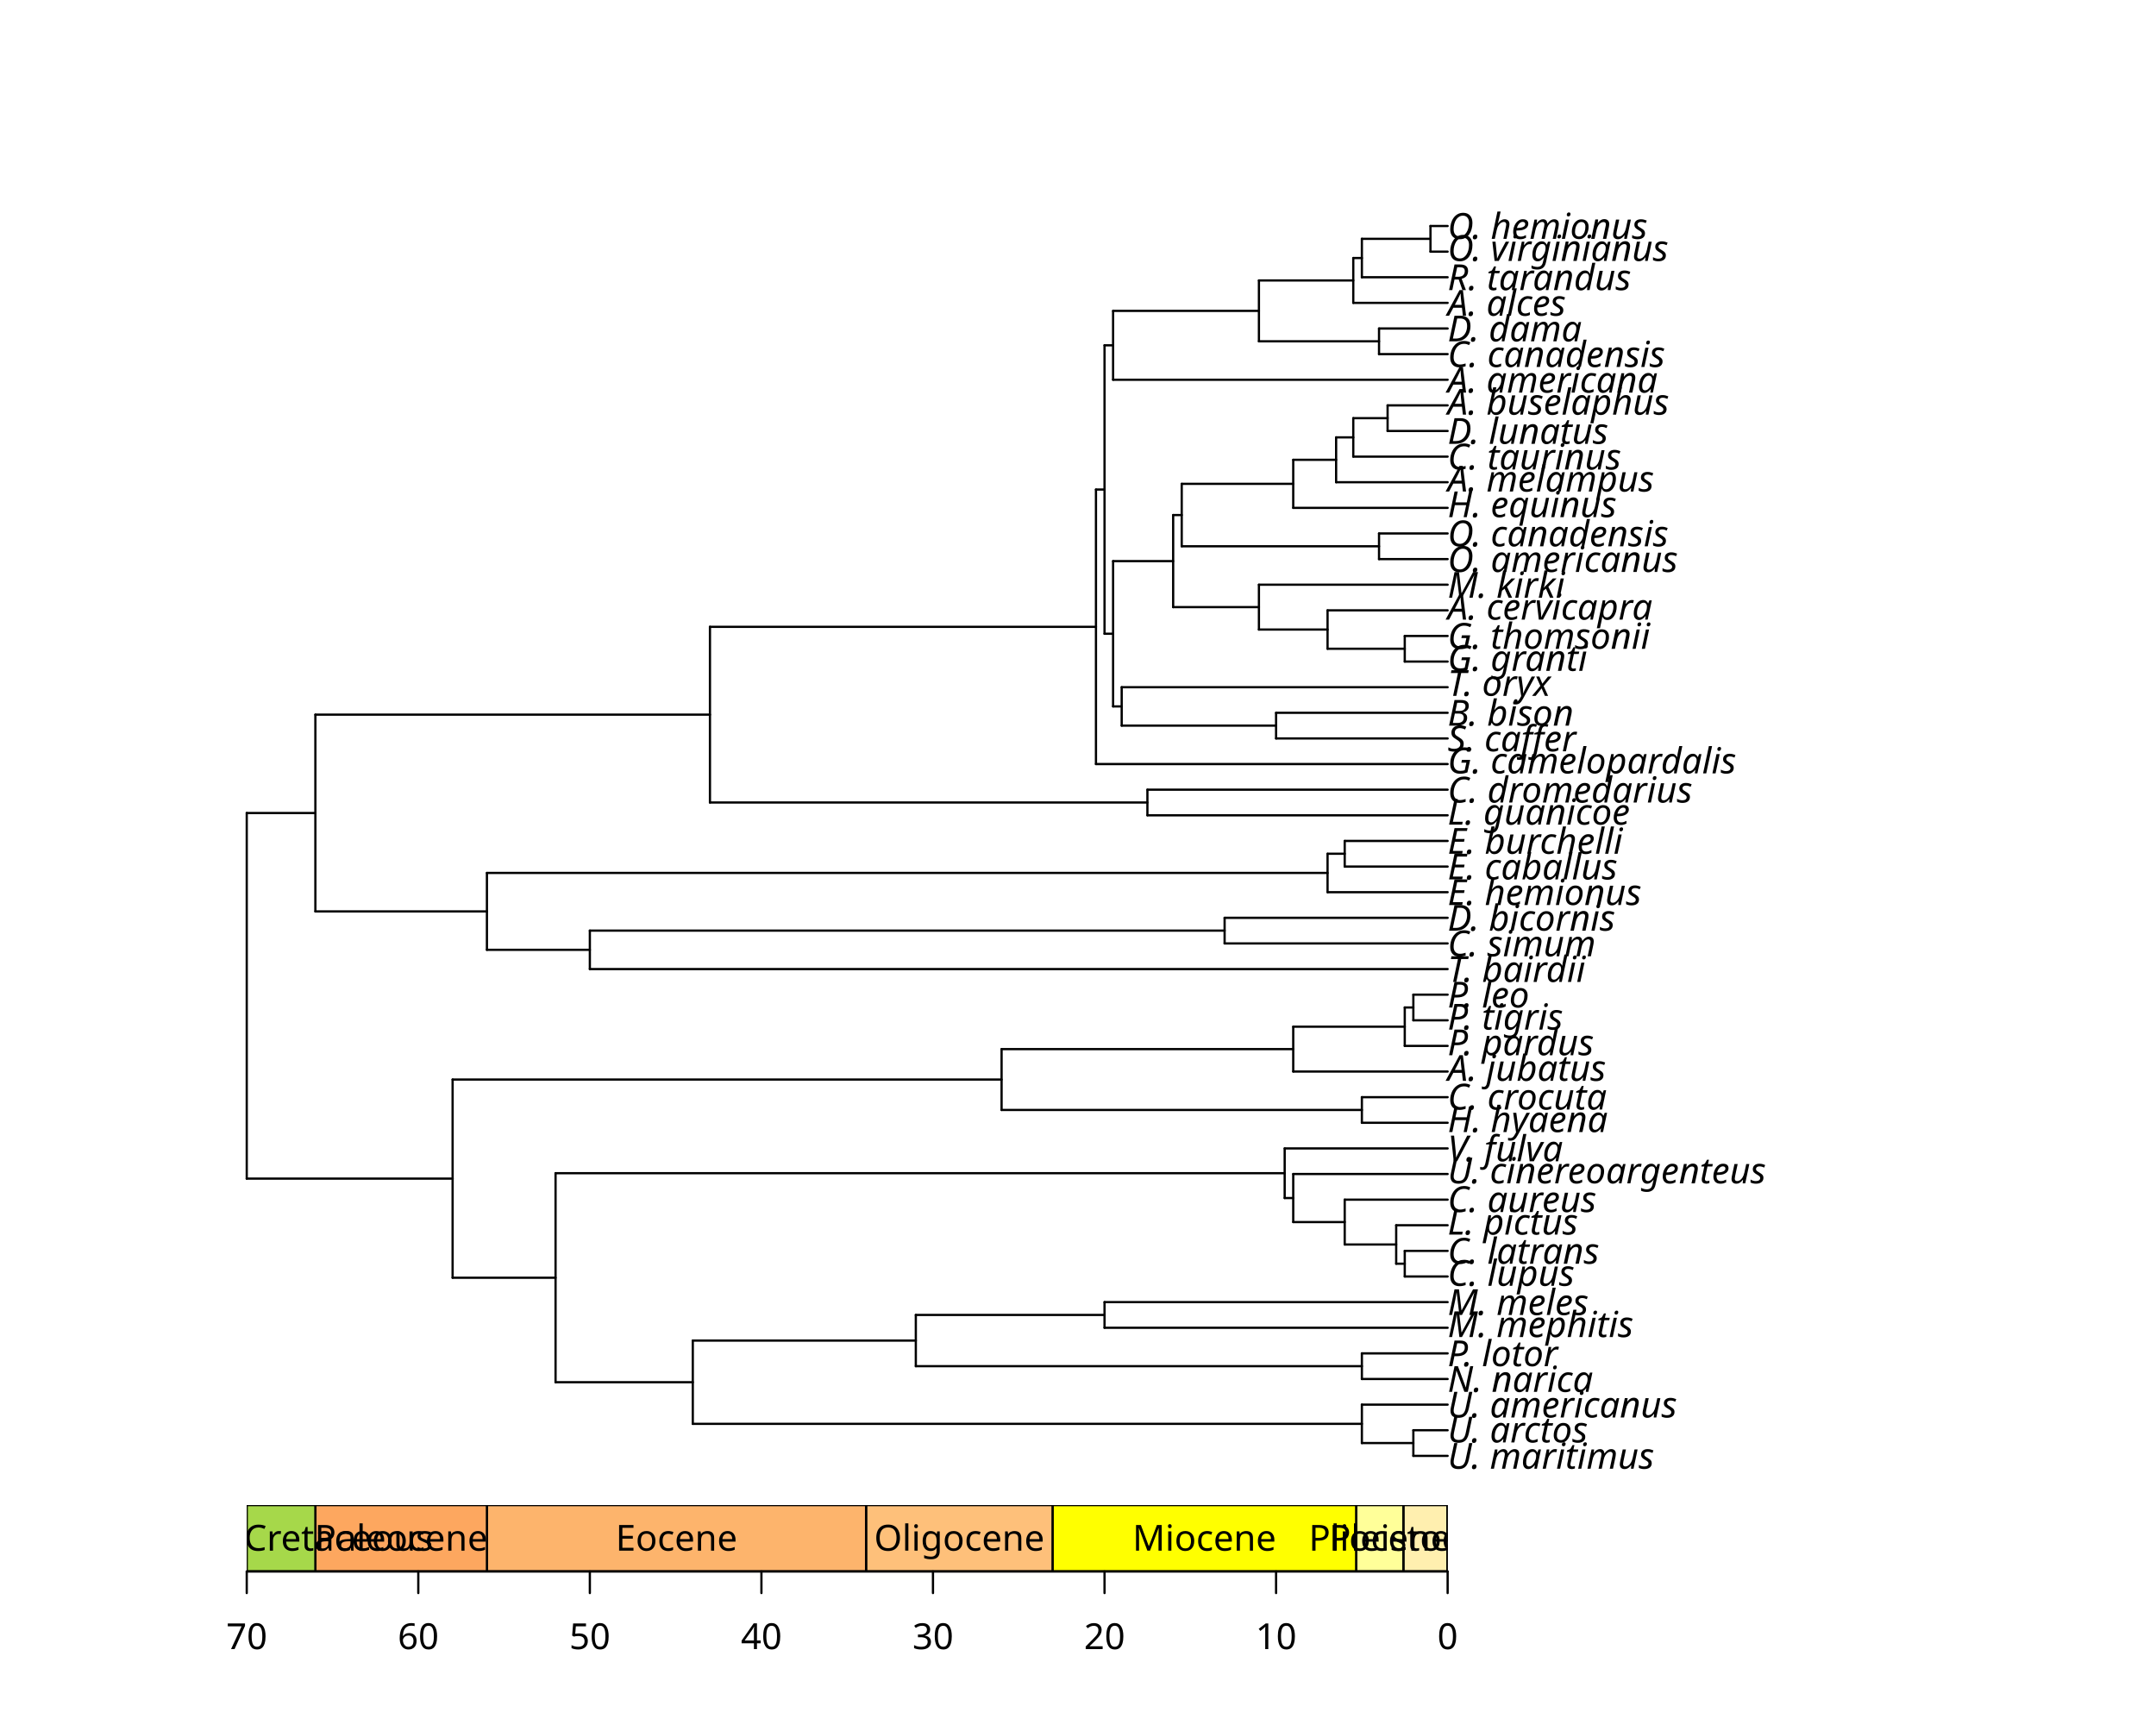
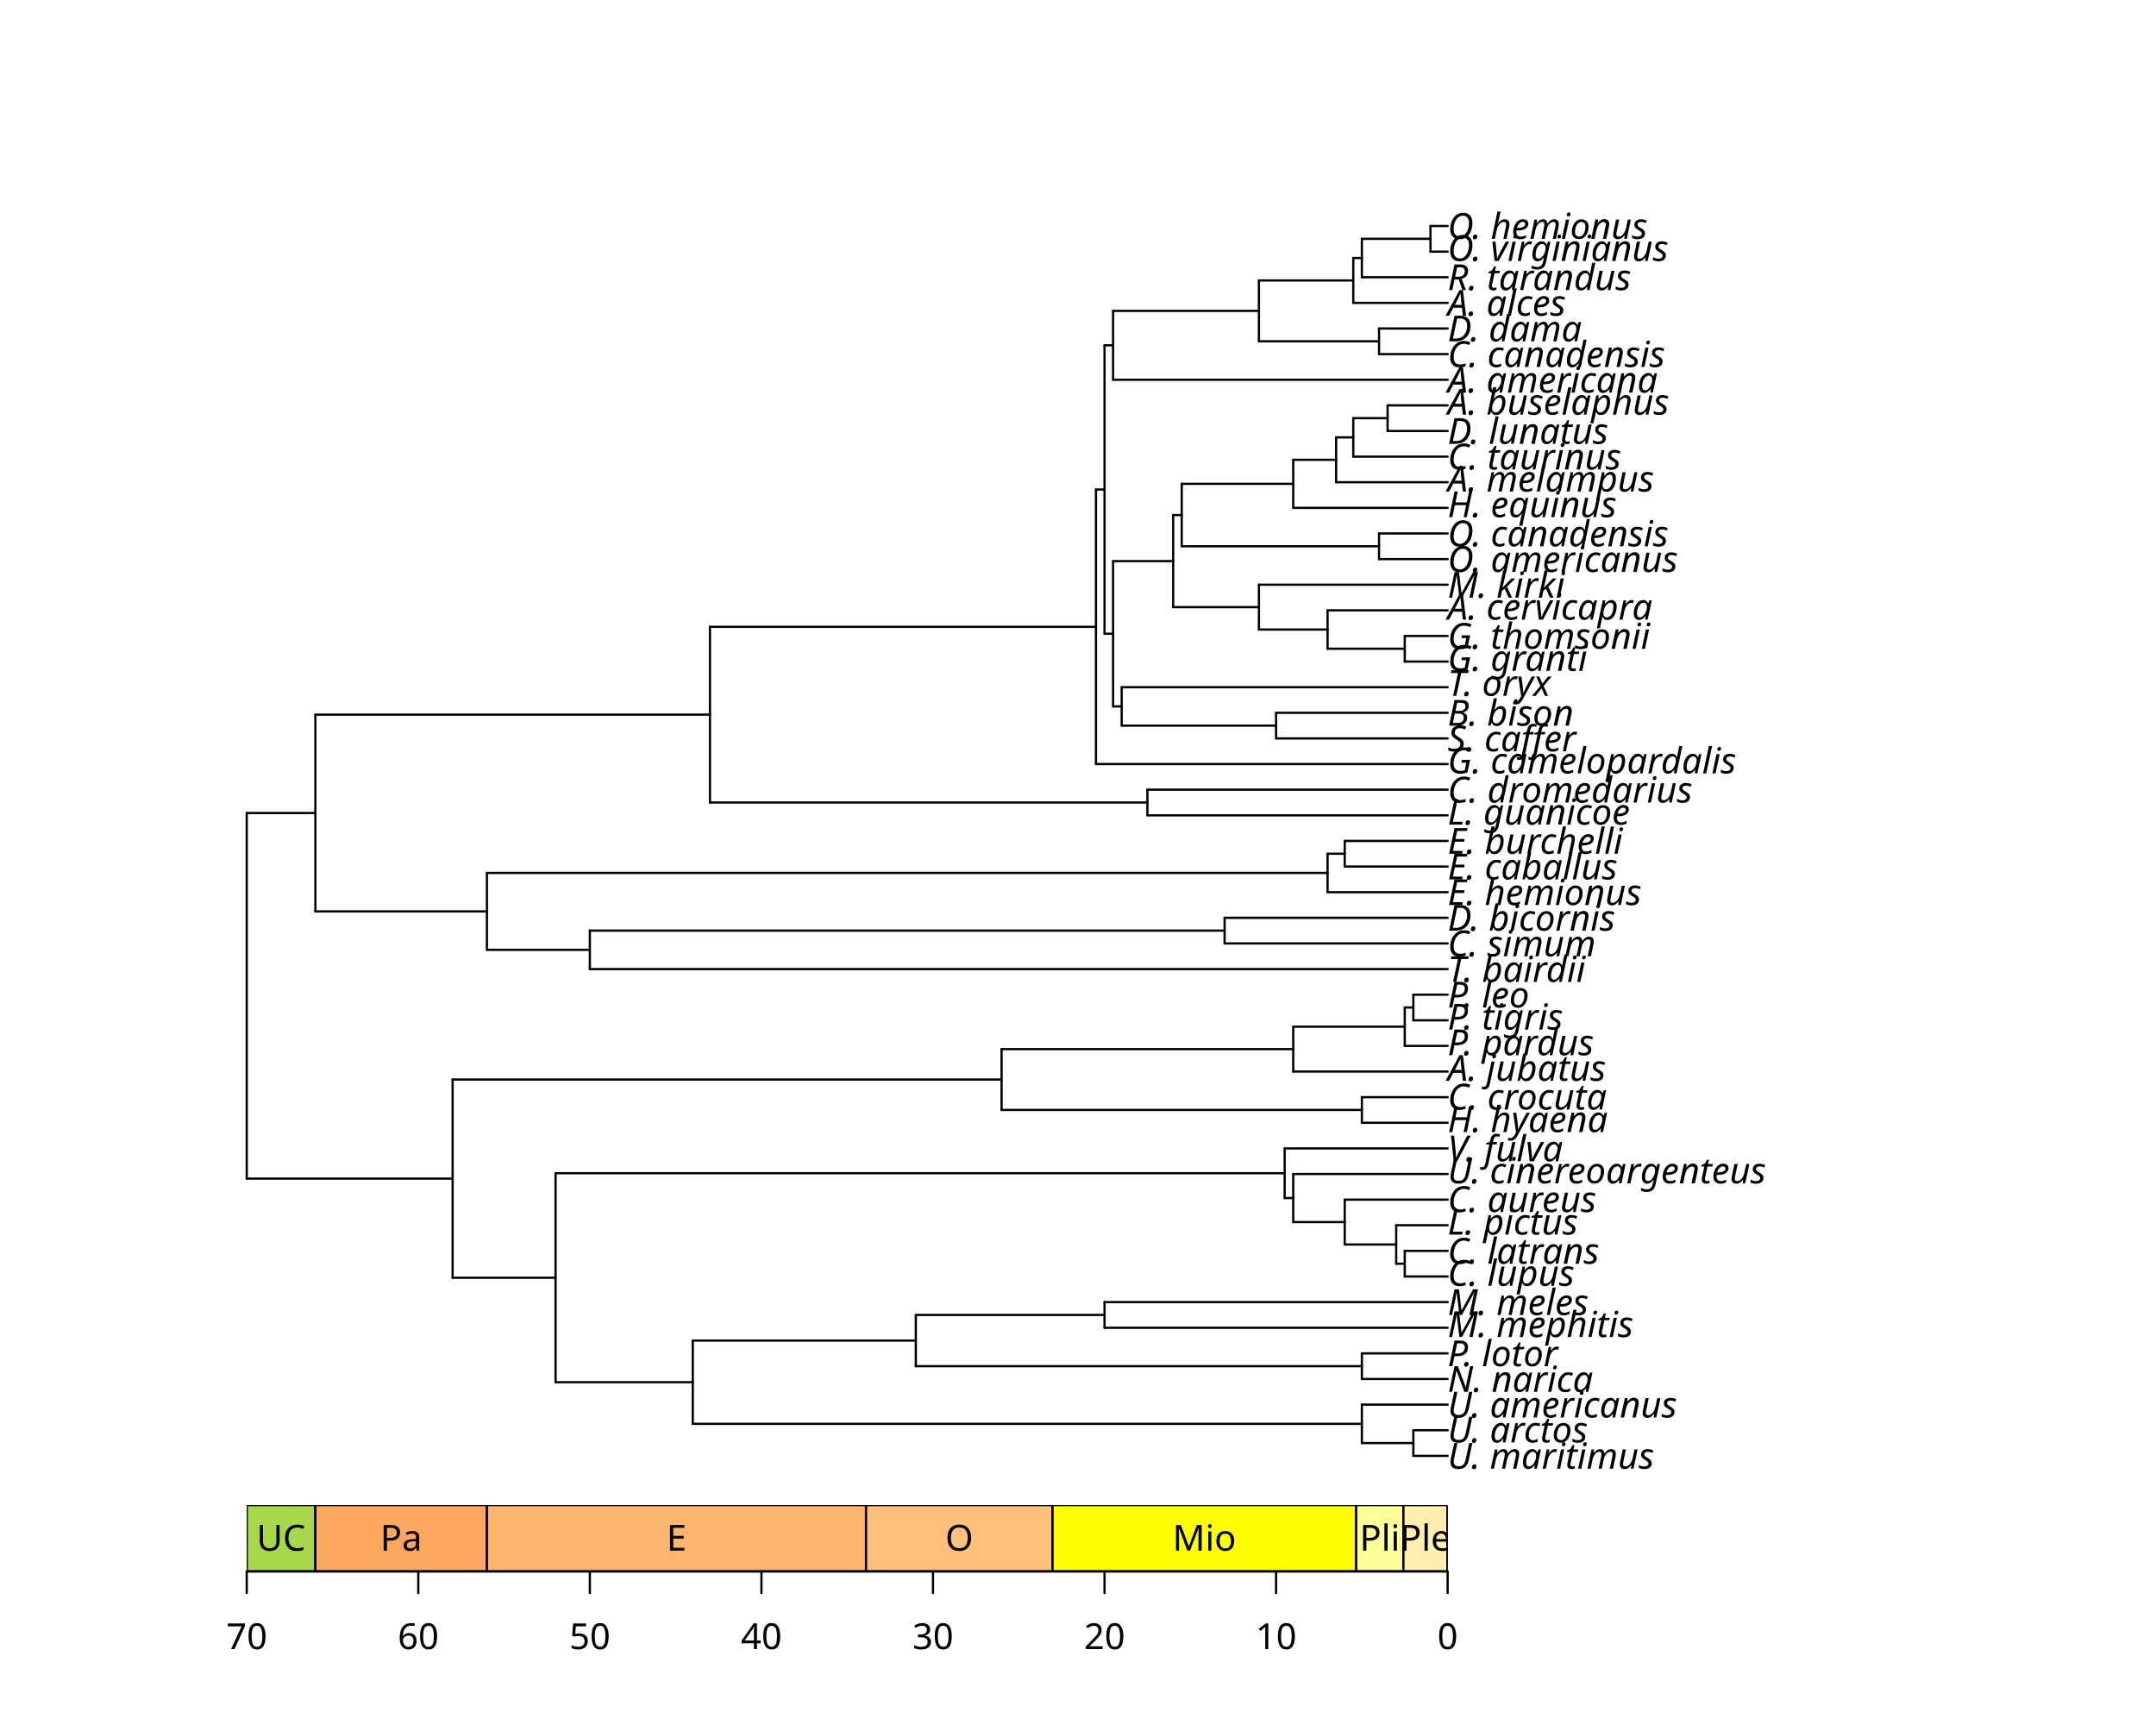
<svg xmlns="http://www.w3.org/2000/svg" class="svglite" data-engine-version="2.0" width="720.00pt" height="576.00pt" viewBox="0 0 720.00 576.00">
  <defs>
    <style type="text/css">
    .svglite line, .svglite polyline, .svglite polygon, .svglite path, .svglite rect, .svglite circle {
      fill: none;
      stroke: #000000;
      stroke-linecap: round;
      stroke-linejoin: round;
      stroke-miterlimit: 10.00;
    }
  </style>
  </defs>
  <rect width="100%" height="100%" style="stroke: none; fill: #FFFFFF;" />
  <defs>
    <clipPath id="cpMC4wMHw3MjAuMDB8MC4wMHw1NzYuMDA=">
      <rect x="0.00" y="0.00" width="720.00" height="576.00" />
    </clipPath>
  </defs>
  <g clip-path="url(#cpMC4wMHw3MjAuMDB8MC4wMHw1NzYuMDA=)">
</g>
  <defs>
    <clipPath id="cpNTkuMDR8Njg5Ljc2fDU5LjA0fDUwMi41Ng==">
      <rect x="59.04" y="59.04" width="630.72" height="443.52" />
    </clipPath>
  </defs>
  <g clip-path="url(#cpNTkuMDR8Njg5Ljc2fDU5LjA0fDUwMi41Ng==)">
    <line x1="82.40" y1="393.56" x2="151.15" y2="393.56" style="stroke-width: 0.75;" />
    <line x1="151.15" y1="426.65" x2="185.53" y2="426.65" style="stroke-width: 0.75;" />
    <line x1="185.53" y1="461.54" x2="231.36" y2="461.54" style="stroke-width: 0.75;" />
    <line x1="231.36" y1="475.44" x2="454.80" y2="475.44" style="stroke-width: 0.75;" />
    <line x1="454.80" y1="481.86" x2="471.99" y2="481.86" style="stroke-width: 0.75;" />
    <line x1="471.99" y1="486.13" x2="483.44" y2="486.13" style="stroke-width: 0.75;" />
    <line x1="471.99" y1="477.58" x2="483.44" y2="477.58" style="stroke-width: 0.75;" />
    <line x1="454.80" y1="469.02" x2="483.44" y2="469.02" style="stroke-width: 0.75;" />
    <line x1="231.36" y1="447.63" x2="305.84" y2="447.63" style="stroke-width: 0.75;" />
    <line x1="305.84" y1="456.19" x2="454.80" y2="456.19" style="stroke-width: 0.75;" />
    <line x1="454.80" y1="460.47" x2="483.44" y2="460.47" style="stroke-width: 0.75;" />
    <line x1="454.80" y1="451.91" x2="483.44" y2="451.91" style="stroke-width: 0.75;" />
    <line x1="305.84" y1="439.08" x2="368.86" y2="439.08" style="stroke-width: 0.75;" />
    <line x1="368.86" y1="443.36" x2="483.44" y2="443.36" style="stroke-width: 0.75;" />
    <line x1="368.86" y1="434.80" x2="483.44" y2="434.80" style="stroke-width: 0.75;" />
    <line x1="185.53" y1="391.75" x2="429.02" y2="391.75" style="stroke-width: 0.75;" />
    <line x1="429.02" y1="400.04" x2="431.88" y2="400.04" style="stroke-width: 0.75;" />
    <line x1="431.88" y1="408.06" x2="449.07" y2="408.06" style="stroke-width: 0.75;" />
    <line x1="449.07" y1="415.55" x2="466.26" y2="415.55" style="stroke-width: 0.75;" />
    <line x1="466.26" y1="421.97" x2="469.12" y2="421.97" style="stroke-width: 0.75;" />
    <line x1="469.12" y1="426.24" x2="483.44" y2="426.24" style="stroke-width: 0.75;" />
    <line x1="469.12" y1="417.69" x2="483.44" y2="417.69" style="stroke-width: 0.75;" />
    <line x1="466.26" y1="409.13" x2="483.44" y2="409.13" style="stroke-width: 0.75;" />
    <line x1="449.07" y1="400.58" x2="483.44" y2="400.58" style="stroke-width: 0.75;" />
    <line x1="431.88" y1="392.02" x2="483.44" y2="392.02" style="stroke-width: 0.75;" />
    <line x1="429.02" y1="383.47" x2="483.44" y2="383.47" style="stroke-width: 0.75;" />
    <line x1="151.15" y1="360.47" x2="334.48" y2="360.47" style="stroke-width: 0.75;" />
    <line x1="334.48" y1="370.63" x2="454.80" y2="370.63" style="stroke-width: 0.75;" />
    <line x1="454.80" y1="374.91" x2="483.44" y2="374.91" style="stroke-width: 0.75;" />
    <line x1="454.80" y1="366.36" x2="483.44" y2="366.36" style="stroke-width: 0.75;" />
    <line x1="334.48" y1="350.31" x2="431.88" y2="350.31" style="stroke-width: 0.75;" />
    <line x1="431.88" y1="357.80" x2="483.44" y2="357.80" style="stroke-width: 0.75;" />
    <line x1="431.88" y1="342.83" x2="469.12" y2="342.83" style="stroke-width: 0.75;" />
    <line x1="469.12" y1="349.24" x2="483.44" y2="349.24" style="stroke-width: 0.75;" />
    <line x1="469.12" y1="336.41" x2="471.99" y2="336.41" style="stroke-width: 0.75;" />
    <line x1="471.99" y1="340.69" x2="483.44" y2="340.69" style="stroke-width: 0.75;" />
    <line x1="471.99" y1="332.13" x2="483.44" y2="332.13" style="stroke-width: 0.75;" />
    <line x1="82.40" y1="271.48" x2="105.32" y2="271.48" style="stroke-width: 0.75;" />
    <line x1="105.32" y1="304.33" x2="162.61" y2="304.33" style="stroke-width: 0.75;" />
    <line x1="162.61" y1="317.16" x2="196.98" y2="317.16" style="stroke-width: 0.75;" />
    <line x1="196.98" y1="323.58" x2="483.44" y2="323.58" style="stroke-width: 0.75;" />
    <line x1="196.98" y1="310.74" x2="408.96" y2="310.74" style="stroke-width: 0.75;" />
    <line x1="408.96" y1="315.02" x2="483.44" y2="315.02" style="stroke-width: 0.75;" />
    <line x1="408.96" y1="306.47" x2="483.44" y2="306.47" style="stroke-width: 0.75;" />
    <line x1="162.61" y1="291.49" x2="443.34" y2="291.49" style="stroke-width: 0.75;" />
    <line x1="443.34" y1="297.91" x2="483.44" y2="297.91" style="stroke-width: 0.75;" />
    <line x1="443.34" y1="285.08" x2="449.07" y2="285.08" style="stroke-width: 0.75;" />
    <line x1="449.07" y1="289.36" x2="483.44" y2="289.36" style="stroke-width: 0.75;" />
    <line x1="449.07" y1="280.80" x2="483.44" y2="280.80" style="stroke-width: 0.75;" />
    <line x1="105.32" y1="238.63" x2="237.09" y2="238.63" style="stroke-width: 0.75;" />
    <line x1="237.09" y1="267.97" x2="383.18" y2="267.97" style="stroke-width: 0.75;" />
    <line x1="383.18" y1="272.24" x2="483.44" y2="272.24" style="stroke-width: 0.75;" />
    <line x1="383.18" y1="263.69" x2="483.44" y2="263.69" style="stroke-width: 0.75;" />
    <line x1="237.09" y1="209.30" x2="366.00" y2="209.30" style="stroke-width: 0.75;" />
    <line x1="366.00" y1="255.13" x2="483.44" y2="255.13" style="stroke-width: 0.75;" />
    <line x1="366.00" y1="163.46" x2="368.86" y2="163.46" style="stroke-width: 0.75;" />
    <line x1="368.86" y1="211.62" x2="371.72" y2="211.62" style="stroke-width: 0.75;" />
    <line x1="371.72" y1="235.88" x2="374.59" y2="235.88" style="stroke-width: 0.75;" />
    <line x1="374.59" y1="242.30" x2="426.15" y2="242.30" style="stroke-width: 0.75;" />
    <line x1="426.15" y1="246.58" x2="483.44" y2="246.58" style="stroke-width: 0.75;" />
    <line x1="426.15" y1="238.02" x2="483.44" y2="238.02" style="stroke-width: 0.75;" />
    <line x1="374.59" y1="229.47" x2="483.44" y2="229.47" style="stroke-width: 0.75;" />
    <line x1="371.72" y1="187.36" x2="391.78" y2="187.36" style="stroke-width: 0.75;" />
    <line x1="391.78" y1="202.73" x2="420.42" y2="202.73" style="stroke-width: 0.75;" />
    <line x1="420.42" y1="210.22" x2="443.34" y2="210.22" style="stroke-width: 0.75;" />
    <line x1="443.34" y1="216.63" x2="469.12" y2="216.63" style="stroke-width: 0.75;" />
    <line x1="469.12" y1="220.91" x2="483.44" y2="220.91" style="stroke-width: 0.75;" />
    <line x1="469.12" y1="212.36" x2="483.44" y2="212.36" style="stroke-width: 0.75;" />
    <line x1="443.34" y1="203.80" x2="483.44" y2="203.80" style="stroke-width: 0.75;" />
    <line x1="420.42" y1="195.24" x2="483.44" y2="195.24" style="stroke-width: 0.75;" />
    <line x1="391.78" y1="171.98" x2="394.64" y2="171.98" style="stroke-width: 0.75;" />
    <line x1="394.64" y1="182.41" x2="460.53" y2="182.41" style="stroke-width: 0.75;" />
    <line x1="460.53" y1="186.69" x2="483.44" y2="186.69" style="stroke-width: 0.75;" />
    <line x1="460.53" y1="178.13" x2="483.44" y2="178.13" style="stroke-width: 0.75;" />
    <line x1="394.64" y1="161.56" x2="431.88" y2="161.56" style="stroke-width: 0.75;" />
    <line x1="431.88" y1="169.58" x2="483.44" y2="169.58" style="stroke-width: 0.75;" />
    <line x1="431.88" y1="153.54" x2="446.20" y2="153.54" style="stroke-width: 0.75;" />
    <line x1="446.20" y1="161.02" x2="483.44" y2="161.02" style="stroke-width: 0.75;" />
    <line x1="446.20" y1="146.05" x2="451.93" y2="146.05" style="stroke-width: 0.75;" />
    <line x1="451.93" y1="152.47" x2="483.44" y2="152.47" style="stroke-width: 0.75;" />
    <line x1="451.93" y1="139.63" x2="463.39" y2="139.63" style="stroke-width: 0.75;" />
    <line x1="463.39" y1="143.91" x2="483.44" y2="143.91" style="stroke-width: 0.75;" />
    <line x1="463.39" y1="135.36" x2="483.44" y2="135.36" style="stroke-width: 0.75;" />
    <line x1="368.86" y1="115.30" x2="371.72" y2="115.30" style="stroke-width: 0.75;" />
    <line x1="371.72" y1="126.80" x2="483.44" y2="126.80" style="stroke-width: 0.75;" />
    <line x1="371.72" y1="103.81" x2="420.42" y2="103.81" style="stroke-width: 0.75;" />
    <line x1="420.42" y1="113.97" x2="460.53" y2="113.97" style="stroke-width: 0.75;" />
    <line x1="460.53" y1="118.24" x2="483.44" y2="118.24" style="stroke-width: 0.75;" />
    <line x1="460.53" y1="109.69" x2="483.44" y2="109.69" style="stroke-width: 0.75;" />
    <line x1="420.42" y1="93.65" x2="451.93" y2="93.65" style="stroke-width: 0.75;" />
    <line x1="451.93" y1="101.13" x2="483.44" y2="101.13" style="stroke-width: 0.75;" />
    <line x1="451.93" y1="86.16" x2="454.80" y2="86.16" style="stroke-width: 0.75;" />
    <line x1="454.80" y1="92.58" x2="483.44" y2="92.58" style="stroke-width: 0.75;" />
    <line x1="454.80" y1="79.74" x2="477.71" y2="79.74" style="stroke-width: 0.75;" />
    <line x1="477.71" y1="84.02" x2="483.44" y2="84.02" style="stroke-width: 0.75;" />
    <line x1="477.71" y1="75.47" x2="483.44" y2="75.47" style="stroke-width: 0.75;" />
    <line x1="82.40" y1="393.56" x2="82.40" y2="271.48" style="stroke-width: 0.75;" />
    <line x1="151.15" y1="426.65" x2="151.15" y2="360.47" style="stroke-width: 0.75;" />
    <line x1="185.53" y1="461.54" x2="185.53" y2="391.75" style="stroke-width: 0.75;" />
    <line x1="231.36" y1="475.44" x2="231.36" y2="447.63" style="stroke-width: 0.75;" />
    <line x1="454.80" y1="481.86" x2="454.80" y2="469.02" style="stroke-width: 0.75;" />
    <line x1="471.99" y1="486.13" x2="471.99" y2="477.58" style="stroke-width: 0.75;" />
    <line x1="305.84" y1="456.19" x2="305.84" y2="439.08" style="stroke-width: 0.75;" />
    <line x1="454.80" y1="460.47" x2="454.80" y2="451.91" style="stroke-width: 0.75;" />
    <line x1="368.86" y1="443.36" x2="368.86" y2="434.80" style="stroke-width: 0.75;" />
    <line x1="429.02" y1="400.04" x2="429.02" y2="383.47" style="stroke-width: 0.75;" />
    <line x1="431.88" y1="408.06" x2="431.88" y2="392.02" style="stroke-width: 0.75;" />
    <line x1="449.07" y1="415.55" x2="449.07" y2="400.58" style="stroke-width: 0.75;" />
    <line x1="466.26" y1="421.97" x2="466.26" y2="409.13" style="stroke-width: 0.75;" />
    <line x1="469.12" y1="426.24" x2="469.12" y2="417.69" style="stroke-width: 0.75;" />
    <line x1="334.48" y1="370.63" x2="334.48" y2="350.31" style="stroke-width: 0.75;" />
    <line x1="454.80" y1="374.91" x2="454.80" y2="366.36" style="stroke-width: 0.75;" />
    <line x1="431.88" y1="357.80" x2="431.88" y2="342.83" style="stroke-width: 0.75;" />
    <line x1="469.12" y1="349.24" x2="469.12" y2="336.41" style="stroke-width: 0.75;" />
    <line x1="471.99" y1="340.69" x2="471.99" y2="332.13" style="stroke-width: 0.75;" />
    <line x1="105.32" y1="304.33" x2="105.32" y2="238.63" style="stroke-width: 0.75;" />
    <line x1="162.61" y1="317.16" x2="162.61" y2="291.49" style="stroke-width: 0.75;" />
    <line x1="196.98" y1="323.58" x2="196.98" y2="310.74" style="stroke-width: 0.75;" />
    <line x1="408.96" y1="315.02" x2="408.96" y2="306.47" style="stroke-width: 0.75;" />
    <line x1="443.34" y1="297.91" x2="443.34" y2="285.08" style="stroke-width: 0.75;" />
    <line x1="449.07" y1="289.36" x2="449.07" y2="280.80" style="stroke-width: 0.75;" />
    <line x1="237.09" y1="267.97" x2="237.09" y2="209.30" style="stroke-width: 0.75;" />
    <line x1="383.18" y1="272.24" x2="383.18" y2="263.69" style="stroke-width: 0.75;" />
    <line x1="366.00" y1="255.13" x2="366.00" y2="163.46" style="stroke-width: 0.75;" />
    <line x1="368.86" y1="211.62" x2="368.86" y2="115.30" style="stroke-width: 0.75;" />
    <line x1="371.72" y1="235.88" x2="371.72" y2="187.36" style="stroke-width: 0.75;" />
    <line x1="374.59" y1="242.30" x2="374.59" y2="229.47" style="stroke-width: 0.75;" />
    <line x1="426.15" y1="246.58" x2="426.15" y2="238.02" style="stroke-width: 0.75;" />
    <line x1="391.78" y1="202.73" x2="391.78" y2="171.98" style="stroke-width: 0.75;" />
    <line x1="420.42" y1="210.22" x2="420.42" y2="195.24" style="stroke-width: 0.75;" />
    <line x1="443.34" y1="216.63" x2="443.34" y2="203.80" style="stroke-width: 0.75;" />
    <line x1="469.12" y1="220.91" x2="469.12" y2="212.36" style="stroke-width: 0.75;" />
    <line x1="394.64" y1="182.41" x2="394.64" y2="161.56" style="stroke-width: 0.75;" />
    <line x1="460.53" y1="186.69" x2="460.53" y2="178.13" style="stroke-width: 0.75;" />
    <line x1="431.88" y1="169.58" x2="431.88" y2="153.54" style="stroke-width: 0.75;" />
    <line x1="446.20" y1="161.02" x2="446.20" y2="146.05" style="stroke-width: 0.75;" />
    <line x1="451.93" y1="152.47" x2="451.93" y2="139.63" style="stroke-width: 0.75;" />
    <line x1="463.39" y1="143.91" x2="463.39" y2="135.36" style="stroke-width: 0.75;" />
    <line x1="371.72" y1="126.80" x2="371.72" y2="103.81" style="stroke-width: 0.75;" />
    <line x1="420.42" y1="113.97" x2="420.42" y2="93.65" style="stroke-width: 0.75;" />
    <line x1="460.53" y1="118.24" x2="460.53" y2="109.69" style="stroke-width: 0.75;" />
    <line x1="451.93" y1="101.13" x2="451.93" y2="86.16" style="stroke-width: 0.75;" />
    <line x1="454.80" y1="92.58" x2="454.80" y2="79.74" style="stroke-width: 0.75;" />
    <line x1="477.71" y1="84.02" x2="477.71" y2="75.47" style="stroke-width: 0.75;" />
    <text x="483.44" y="490.42" style="font-size: 12.00px; font-style: italic; font-family: sans;" textLength="67.35px" lengthAdjust="spacingAndGlyphs">U. maritimus</text>
    <text x="483.44" y="481.65" style="font-size: 12.00px; font-style: italic; font-family: sans;" textLength="48.02px" lengthAdjust="spacingAndGlyphs">U. arctos</text>
    <text x="483.44" y="473.31" style="font-size: 12.00px; font-style: italic; font-family: sans;" textLength="77.38px" lengthAdjust="spacingAndGlyphs">U. americanus</text>
    <text x="483.44" y="464.76" style="font-size: 12.00px; font-style: italic; font-family: sans;" textLength="48.02px" lengthAdjust="spacingAndGlyphs">N. narica</text>
    <text x="483.44" y="456.20" style="font-size: 12.00px; font-style: italic; font-family: sans;" textLength="38.02px" lengthAdjust="spacingAndGlyphs">P. lotor</text>
    <text x="483.44" y="446.46" style="font-size: 12.00px; font-style: italic; font-family: sans;" textLength="61.36px" lengthAdjust="spacingAndGlyphs">M. mephitis</text>
    <text x="483.44" y="439.09" style="font-size: 12.00px; font-style: italic; font-family: sans;" textLength="48.69px" lengthAdjust="spacingAndGlyphs">M. meles</text>
    <text x="483.44" y="429.35" style="font-size: 12.00px; font-style: italic; font-family: sans;" textLength="44.03px" lengthAdjust="spacingAndGlyphs">C. lupus</text>
    <text x="483.44" y="421.98" style="font-size: 12.00px; font-style: italic; font-family: sans;" textLength="51.36px" lengthAdjust="spacingAndGlyphs">C. latrans</text>
    <text x="483.44" y="412.24" style="font-size: 12.00px; font-style: italic; font-family: sans;" textLength="44.70px" lengthAdjust="spacingAndGlyphs">L. pictus</text>
    <text x="483.44" y="404.71" style="font-size: 12.00px; font-style: italic; font-family: sans;" textLength="52.03px" lengthAdjust="spacingAndGlyphs">C. aureus</text>
    <text x="483.44" y="395.13" style="font-size: 12.00px; font-style: italic; font-family: sans;" textLength="108.08px" lengthAdjust="spacingAndGlyphs">U. cinereoargenteus</text>
    <text x="483.44" y="387.76" style="font-size: 12.00px; font-style: italic; font-family: sans;" textLength="40.02px" lengthAdjust="spacingAndGlyphs">V. fulva</text>
    <text x="483.44" y="378.01" style="font-size: 12.00px; font-style: italic; font-family: sans;" textLength="54.71px" lengthAdjust="spacingAndGlyphs">H. hyaena</text>
    <text x="483.44" y="370.49" style="font-size: 12.00px; font-style: italic; font-family: sans;" textLength="54.70px" lengthAdjust="spacingAndGlyphs">C. crocuta</text>
    <text x="483.44" y="360.90" style="font-size: 12.00px; font-style: italic; font-family: sans;" textLength="53.37px" lengthAdjust="spacingAndGlyphs">A. jubatus</text>
    <text x="483.44" y="352.35" style="font-size: 12.00px; font-style: italic; font-family: sans;" textLength="51.37px" lengthAdjust="spacingAndGlyphs">P. pardus</text>
    <text x="483.44" y="343.79" style="font-size: 12.00px; font-style: italic; font-family: sans;" textLength="40.01px" lengthAdjust="spacingAndGlyphs">P. tigris</text>
    <text x="483.44" y="336.42" style="font-size: 12.00px; font-style: italic; font-family: sans;" textLength="30.69px" lengthAdjust="spacingAndGlyphs">P. leo</text>
    <text x="483.44" y="327.87" style="font-size: 12.00px; font-style: italic; font-family: sans;" textLength="46.01px" lengthAdjust="spacingAndGlyphs">T. bairdii</text>
    <text x="483.44" y="319.31" style="font-size: 12.00px; font-style: italic; font-family: sans;" textLength="50.68px" lengthAdjust="spacingAndGlyphs">C. simum</text>
    <text x="483.44" y="310.76" style="font-size: 12.00px; font-style: italic; font-family: sans;" textLength="56.69px" lengthAdjust="spacingAndGlyphs">D. bicornis</text>
    <text x="483.44" y="302.20" style="font-size: 12.00px; font-style: italic; font-family: sans;" textLength="66.72px" lengthAdjust="spacingAndGlyphs">E. hemionus</text>
    <text x="483.44" y="293.65" style="font-size: 12.00px; font-style: italic; font-family: sans;" textLength="58.71px" lengthAdjust="spacingAndGlyphs">E. caballus</text>
    <text x="483.44" y="285.09" style="font-size: 12.00px; font-style: italic; font-family: sans;" textLength="59.36px" lengthAdjust="spacingAndGlyphs">E. burchelli</text>
    <text x="483.44" y="275.35" style="font-size: 12.00px; font-style: italic; font-family: sans;" textLength="62.06px" lengthAdjust="spacingAndGlyphs">L. guanicoe</text>
    <text x="483.44" y="267.98" style="font-size: 12.00px; font-style: italic; font-family: sans;" textLength="82.04px" lengthAdjust="spacingAndGlyphs">C. dromedarius</text>
    <text x="483.44" y="258.24" style="font-size: 12.00px; font-style: italic; font-family: sans;" textLength="96.72px" lengthAdjust="spacingAndGlyphs">G. camelopardalis</text>
    <text x="483.44" y="250.86" style="font-size: 12.00px; font-style: italic; font-family: sans;" textLength="44.69px" lengthAdjust="spacingAndGlyphs">S. caffer</text>
    <text x="483.44" y="242.31" style="font-size: 12.00px; font-style: italic; font-family: sans;" textLength="43.37px" lengthAdjust="spacingAndGlyphs">B. bison</text>
    <text x="483.44" y="232.35" style="font-size: 12.00px; font-style: italic; font-family: sans;" textLength="36.68px" lengthAdjust="spacingAndGlyphs">T. oryx</text>
    <text x="483.44" y="224.01" style="font-size: 12.00px; font-style: italic; font-family: sans;" textLength="46.02px" lengthAdjust="spacingAndGlyphs">G. granti</text>
    <text x="483.44" y="216.65" style="font-size: 12.00px; font-style: italic; font-family: sans;" textLength="67.37px" lengthAdjust="spacingAndGlyphs">G. thomsonii</text>
    <text x="483.44" y="206.90" style="font-size: 12.00px; font-style: italic; font-family: sans;" textLength="70.04px" lengthAdjust="spacingAndGlyphs">A. cervicapra</text>
    <text x="483.44" y="199.59" style="font-size: 12.00px; font-style: italic; font-family: sans;" textLength="38.00px" lengthAdjust="spacingAndGlyphs">M. kirki</text>
    <text x="483.44" y="190.98" style="font-size: 12.00px; font-style: italic; font-family: sans;" textLength="78.05px" lengthAdjust="spacingAndGlyphs">O. americanus</text>
    <text x="483.44" y="182.42" style="font-size: 12.00px; font-style: italic; font-family: sans;" textLength="76.73px" lengthAdjust="spacingAndGlyphs">O. canadensis</text>
    <text x="483.44" y="172.68" style="font-size: 12.00px; font-style: italic; font-family: sans;" textLength="57.38px" lengthAdjust="spacingAndGlyphs">H. equinus</text>
    <text x="483.44" y="164.13" style="font-size: 12.00px; font-style: italic; font-family: sans;" textLength="70.04px" lengthAdjust="spacingAndGlyphs">A. melampus</text>
    <text x="483.44" y="156.76" style="font-size: 12.00px; font-style: italic; font-family: sans;" textLength="58.03px" lengthAdjust="spacingAndGlyphs">C. taurinus</text>
    <text x="483.44" y="148.20" style="font-size: 12.00px; font-style: italic; font-family: sans;" textLength="54.04px" lengthAdjust="spacingAndGlyphs">D. lunatus</text>
    <text x="483.44" y="138.46" style="font-size: 12.00px; font-style: italic; font-family: sans;" textLength="76.07px" lengthAdjust="spacingAndGlyphs">A. buselaphus</text>
    <text x="483.44" y="131.09" style="font-size: 12.00px; font-style: italic; font-family: sans;" textLength="70.71px" lengthAdjust="spacingAndGlyphs">A. americana</text>
    <text x="483.44" y="122.54" style="font-size: 12.00px; font-style: italic; font-family: sans;" textLength="76.06px" lengthAdjust="spacingAndGlyphs">C. canadensis</text>
    <text x="483.44" y="113.98" style="font-size: 12.00px; font-style: italic; font-family: sans;" textLength="45.36px" lengthAdjust="spacingAndGlyphs">D. dama</text>
    <text x="483.44" y="105.42" style="font-size: 12.00px; font-style: italic; font-family: sans;" textLength="42.70px" lengthAdjust="spacingAndGlyphs">A. alces</text>
    <text x="483.44" y="96.87" style="font-size: 12.00px; font-style: italic; font-family: sans;" textLength="62.04px" lengthAdjust="spacingAndGlyphs">R. tarandus</text>
    <text x="483.44" y="87.13" style="font-size: 12.00px; font-style: italic; font-family: sans;" textLength="73.38px" lengthAdjust="spacingAndGlyphs">O. virginianus</text>
    <text x="483.44" y="79.76" style="font-size: 12.00px; font-style: italic; font-family: sans;" textLength="68.05px" lengthAdjust="spacingAndGlyphs">O. hemionus</text>
  </g>
  <defs>
    <clipPath id="cpODIuNDB8NDgzLjQ0fDUwMi41Nnw1MjQuNzQ=">
      <rect x="82.40" y="502.56" width="401.04" height="22.18" />
    </clipPath>
  </defs>
  <g clip-path="url(#cpODIuNDB8NDgzLjQ0fDUwMi41Nnw1MjQuNzQ=)">
    <rect x="82.40" y="502.56" width="401.04" height="22.18" style="stroke-width: 0.75; stroke: none; fill: #E5E5E5;" />
    <line x1="82.40" y1="502.56" x2="483.44" y2="502.56" style="stroke-width: 0.75;" />
+     <rect x="-2616.05" y="502.56" width="114.58" height="22.18" style="stroke-width: 0.75; fill: #8CB06C;" />
+     <rect x="-2501.47" y="502.56" width="68.75" height="22.18" style="stroke-width: 0.75; fill: #99C078;" />
+     <rect x="-2432.72" y="502.56" width="68.75" height="22.18" style="stroke-width: 0.75; fill: #A6CF86;" />
+     <rect x="-2363.97" y="502.56" width="66.46" height="22.18" style="stroke-width: 0.75; fill: #B3E095;" />
+     <rect x="-2297.51" y="502.56" width="88.23" height="22.18" style="stroke-width: 0.75; fill: #1A9D6F;" />
+     <rect x="-2209.28" y="502.56" width="66.46" height="22.18" style="stroke-width: 0.75; fill: #4DB47E;" />
+     <rect x="-2142.82" y="502.56" width="83.65" height="22.18" style="stroke-width: 0.75; fill: #7FCA93;" />
+     <rect x="-2059.18" y="502.56" width="59.58" height="22.18" style="stroke-width: 0.75; fill: #99D7B3;" />
+     <rect x="-1999.59" y="502.56" width="34.38" height="22.18" style="stroke-width: 0.75; fill: #B3E1C2;" />
+     <rect x="-1965.22" y="502.56" width="25.21" height="22.18" style="stroke-width: 0.75; fill: #BFE6CF;" />
+     <rect x="-1940.01" y="502.56" width="21.77" height="22.18" style="stroke-width: 0.75; fill: #E6F5E1;" />
+     <rect x="-1918.24" y="502.56" width="148.39" height="22.18" style="stroke-width: 0.75; fill: #E5AC4D;" />
+     <rect x="-1769.85" y="502.56" width="60.73" height="22.18" style="stroke-width: 0.75; fill: #F1C868;" />
+     <rect x="-1709.12" y="502.56" width="136.36" height="22.18" style="stroke-width: 0.75; fill: #F1E19D;" />
+     <rect x="-1572.77" y="502.56" width="69.90" height="22.18" style="stroke-width: 0.75; fill: #80AB6C;" />
+     <rect x="-1502.87" y="502.56" width="90.52" height="22.18" style="stroke-width: 0.75; fill: #99B46C;" />
+     <rect x="-1412.35" y="502.56" width="44.11" height="22.18" style="stroke-width: 0.75; fill: #B3BE6C;" />
+     <rect x="-1368.23" y="502.56" width="45.83" height="22.18" style="stroke-width: 0.75; fill: #8CBEB4;" />
+     <rect x="-1322.40" y="502.56" width="46.98" height="22.18" style="stroke-width: 0.75; fill: #A6C7B7;" />
+     <rect x="-1275.42" y="502.56" width="46.41" height="22.18" style="stroke-width: 0.75; fill: #BFD0BA;" />
+     <rect x="-1229.01" y="502.56" width="148.67" height="22.18" style="stroke-width: 0.75; fill: #EF5845;" />
+     <rect x="-1080.34" y="502.56" width="79.35" height="22.18" style="stroke-width: 0.75; fill: #FB745C;" />
+     <rect x="-1000.99" y="502.56" width="41.24" height="22.18" style="stroke-width: 0.75; fill: #FBA794;" />
+     <rect x="-959.75" y="502.56" width="26.94" height="22.18" style="stroke-width: 0.75; fill: #983999;" />
+     <rect x="-932.81" y="502.56" width="58.44" height="22.18" style="stroke-width: 0.75; fill: #B168B1;" />
+     <rect x="-874.38" y="502.56" width="204.53" height="22.18" style="stroke-width: 0.75; fill: #BD8CC3;" />
+     <rect x="-669.84" y="502.56" width="155.83" height="22.18" style="stroke-width: 0.75; fill: #42AED0;" />
+     <rect x="-514.01" y="502.56" width="60.73" height="22.18" style="stroke-width: 0.75; fill: #80CFD8;" />
+     <rect x="-453.28" y="502.56" width="105.99" height="22.18" style="stroke-width: 0.75; fill: #B3E3EE;" />
+     <rect x="-347.29" y="502.56" width="254.95" height="22.18" style="stroke-width: 0.75; fill: #8CCD57;" />
+     <rect x="-92.34" y="502.56" width="197.66" height="22.18" style="stroke-width: 0.75; fill: #A6D84A;" />
+     <rect x="105.32" y="502.56" width="57.29" height="22.18" style="stroke-width: 0.75; fill: #FDA75F;" />
+     <rect x="162.61" y="502.56" width="126.62" height="22.18" style="stroke-width: 0.75; fill: #FDB46C;" />
+     <rect x="289.22" y="502.56" width="62.28" height="22.18" style="stroke-width: 0.75; fill: #FEC07A;" />
+     <rect x="351.50" y="502.56" width="101.39" height="22.18" style="stroke-width: 0.75; fill: #FFFF00;" />
+     <rect x="452.89" y="502.56" width="15.77" height="22.18" style="stroke-width: 0.75; fill: #FFFF99;" />
+     <rect x="468.66" y="502.56" width="14.71" height="22.18" style="stroke-width: 0.75; fill: #FFEFAF;" />
    <rect x="483.38" y="502.56" width="0.067" height="22.18" style="stroke-width: 0.75; fill: #FEEBD2;" />
-     <rect x="468.66" y="502.56" width="14.71" height="22.18" style="stroke-width: 0.75; fill: #FFEFAF;" />
-     <rect x="452.89" y="502.56" width="15.77" height="22.18" style="stroke-width: 0.75; fill: #FFFF99;" />
-     <rect x="351.50" y="502.56" width="101.39" height="22.18" style="stroke-width: 0.75; fill: #FFFF00;" />
-     <rect x="289.22" y="502.56" width="62.28" height="22.18" style="stroke-width: 0.75; fill: #FEC07A;" />
-     <rect x="162.61" y="502.56" width="126.62" height="22.18" style="stroke-width: 0.75; fill: #FDB46C;" />
-     <rect x="105.32" y="502.56" width="57.29" height="22.18" style="stroke-width: 0.75; fill: #FDA75F;" />
-     <rect x="-92.34" y="502.56" width="197.66" height="22.18" style="stroke-width: 0.75; fill: #A6D84A;" />
-     <rect x="-347.29" y="502.56" width="254.95" height="22.18" style="stroke-width: 0.75; fill: #8CCD57;" />
-     <rect x="-453.28" y="502.56" width="105.99" height="22.18" style="stroke-width: 0.75; fill: #B3E3EE;" />
-     <rect x="-514.01" y="502.56" width="60.73" height="22.18" style="stroke-width: 0.75; fill: #80CFD8;" />
-     <rect x="-669.84" y="502.56" width="155.83" height="22.18" style="stroke-width: 0.75; fill: #42AED0;" />
-     <rect x="-874.38" y="502.56" width="204.53" height="22.18" style="stroke-width: 0.75; fill: #BD8CC3;" />
-     <rect x="-932.81" y="502.56" width="58.44" height="22.18" style="stroke-width: 0.75; fill: #B168B1;" />
-     <rect x="-959.75" y="502.56" width="26.94" height="22.18" style="stroke-width: 0.75; fill: #983999;" />
-     <rect x="-1000.99" y="502.56" width="41.24" height="22.18" style="stroke-width: 0.75; fill: #FBA794;" />
-     <rect x="-1080.34" y="502.56" width="79.35" height="22.18" style="stroke-width: 0.75; fill: #FB745C;" />
-     <rect x="-1229.01" y="502.56" width="148.67" height="22.18" style="stroke-width: 0.75; fill: #EF5845;" />
-     <rect x="-1275.42" y="502.56" width="46.41" height="22.18" style="stroke-width: 0.75; fill: #BFD0BA;" />
-     <rect x="-1322.40" y="502.56" width="46.98" height="22.18" style="stroke-width: 0.75; fill: #A6C7B7;" />
-     <rect x="-1368.23" y="502.56" width="45.83" height="22.18" style="stroke-width: 0.75; fill: #8CBEB4;" />
-     <rect x="-1412.35" y="502.56" width="44.11" height="22.18" style="stroke-width: 0.75; fill: #B3BE6C;" />
-     <rect x="-1502.87" y="502.56" width="90.52" height="22.18" style="stroke-width: 0.75; fill: #99B46C;" />
-     <rect x="-1572.77" y="502.56" width="69.90" height="22.18" style="stroke-width: 0.75; fill: #80AB6C;" />
-     <rect x="-1709.12" y="502.56" width="136.36" height="22.18" style="stroke-width: 0.75; fill: #F1E19D;" />
-     <rect x="-1769.85" y="502.56" width="60.73" height="22.18" style="stroke-width: 0.75; fill: #F1C868;" />
-     <rect x="-1918.24" y="502.56" width="148.39" height="22.18" style="stroke-width: 0.75; fill: #E5AC4D;" />
-     <rect x="-1940.01" y="502.56" width="21.77" height="22.18" style="stroke-width: 0.75; fill: #E6F5E1;" />
-     <rect x="-1965.22" y="502.56" width="25.21" height="22.18" style="stroke-width: 0.75; fill: #BFE6CF;" />
-     <rect x="-1999.59" y="502.56" width="34.38" height="22.18" style="stroke-width: 0.75; fill: #B3E1C2;" />
-     <rect x="-2059.18" y="502.56" width="59.58" height="22.18" style="stroke-width: 0.75; fill: #99D7B3;" />
-     <rect x="-2142.82" y="502.56" width="83.65" height="22.18" style="stroke-width: 0.75; fill: #7FCA93;" />
-     <rect x="-2209.28" y="502.56" width="66.46" height="22.18" style="stroke-width: 0.75; fill: #4DB47E;" />
-     <rect x="-2297.51" y="502.56" width="88.23" height="22.18" style="stroke-width: 0.75; fill: #1A9D6F;" />
-     <rect x="-2363.97" y="502.56" width="66.46" height="22.18" style="stroke-width: 0.75; fill: #B3E095;" />
-     <rect x="-2432.72" y="502.56" width="68.75" height="22.18" style="stroke-width: 0.75; fill: #A6CF86;" />
-     <rect x="-2501.47" y="502.56" width="68.75" height="22.18" style="stroke-width: 0.75; fill: #99C078;" />
-     <rect x="-2616.05" y="502.56" width="114.58" height="22.18" style="stroke-width: 0.75; fill: #8CB06C;" />
    <line x1="82.40" y1="524.74" x2="82.40" y2="502.56" style="stroke-width: 0.75;" />
    <line x1="483.44" y1="524.74" x2="483.44" y2="502.56" style="stroke-width: 0.75;" />
-     <text x="476.02" y="517.78" text-anchor="middle" style="font-size: 12.00px; font-family: sans;" textLength="62.05px" lengthAdjust="spacingAndGlyphs">Pleistocene</text>
-     <text x="460.78" y="517.78" text-anchor="middle" style="font-size: 12.00px; font-family: sans;" textLength="46.04px" lengthAdjust="spacingAndGlyphs">Pliocene</text>
-     <text x="402.20" y="517.78" text-anchor="middle" style="font-size: 12.00px; font-family: sans;" textLength="45.37px" lengthAdjust="spacingAndGlyphs">Miocene</text>
-     <text x="320.36" y="517.78" text-anchor="middle" style="font-size: 12.00px; font-family: sans;" textLength="54.04px" lengthAdjust="spacingAndGlyphs">Oligocene</text>
-     <text x="225.92" y="517.78" text-anchor="middle" style="font-size: 12.00px; font-family: sans;" textLength="40.71px" lengthAdjust="spacingAndGlyphs">Eocene</text>
-     <text x="133.96" y="517.78" text-anchor="middle" style="font-size: 12.00px; font-family: sans;" textLength="56.72px" lengthAdjust="spacingAndGlyphs">Paleocene</text>
-     <text x="93.86" y="517.78" text-anchor="middle" style="font-size: 12.00px; font-family: sans;" textLength="97.40px" lengthAdjust="spacingAndGlyphs">Upper Cretaceous</text>
-     <text x="-219.82" y="517.78" text-anchor="middle" style="font-size: 12.00px; font-family: sans;" textLength="97.40px" lengthAdjust="spacingAndGlyphs">Lower Cretaceous</text>
-     <text x="-400.29" y="517.78" text-anchor="middle" style="font-size: 12.00px; font-family: sans;" textLength="80.05px" lengthAdjust="spacingAndGlyphs">Upper Jurassic</text>
-     <text x="-483.65" y="517.78" text-anchor="middle" style="font-size: 12.00px; font-family: sans;" textLength="82.71px" lengthAdjust="spacingAndGlyphs">Middle Jurassic</text>
-     <text x="-591.93" y="517.78" text-anchor="middle" style="font-size: 12.00px; font-family: sans;" textLength="80.05px" lengthAdjust="spacingAndGlyphs">Lower Jurassic</text>
-     <text x="-772.11" y="517.78" text-anchor="middle" style="font-size: 12.00px; font-family: sans;" textLength="77.36px" lengthAdjust="spacingAndGlyphs">Upper Triassic</text>
-     <text x="-903.60" y="517.78" text-anchor="middle" style="font-size: 12.00px; font-family: sans;" textLength="80.03px" lengthAdjust="spacingAndGlyphs">Middle Triassic</text>
-     <text x="-946.28" y="517.78" text-anchor="middle" style="font-size: 12.00px; font-family: sans;" textLength="77.36px" lengthAdjust="spacingAndGlyphs">Lower Triassic</text>
-     <text x="-980.37" y="517.78" text-anchor="middle" style="font-size: 12.00px; font-family: sans;" textLength="52.05px" lengthAdjust="spacingAndGlyphs">Lopingian</text>
-     <text x="-1040.67" y="517.78" text-anchor="middle" style="font-size: 12.00px; font-family: sans;" textLength="68.06px" lengthAdjust="spacingAndGlyphs">Guadalupian</text>
-     <text x="-1154.68" y="517.78" text-anchor="middle" style="font-size: 12.00px; font-family: sans;" textLength="53.36px" lengthAdjust="spacingAndGlyphs">Cisuralian</text>
-     <text x="-1252.22" y="517.78" text-anchor="middle" style="font-size: 12.00px; font-family: sans;" textLength="114.09px" lengthAdjust="spacingAndGlyphs">Upper Pennsylvanian</text>
-     <text x="-1298.91" y="517.78" text-anchor="middle" style="font-size: 12.00px; font-family: sans;" textLength="116.76px" lengthAdjust="spacingAndGlyphs">Middle Pennsylvanian</text>
-     <text x="-1345.32" y="517.78" text-anchor="middle" style="font-size: 12.00px; font-family: sans;" textLength="114.09px" lengthAdjust="spacingAndGlyphs">Lower Pennsylvanian</text>
-     <text x="-1390.29" y="517.78" text-anchor="middle" style="font-size: 12.00px; font-family: sans;" textLength="107.40px" lengthAdjust="spacingAndGlyphs">Upper Mississippian</text>
-     <text x="-1457.61" y="517.78" text-anchor="middle" style="font-size: 12.00px; font-family: sans;" textLength="110.06px" lengthAdjust="spacingAndGlyphs">Middle Mississippian</text>
-     <text x="-1537.82" y="517.78" text-anchor="middle" style="font-size: 12.00px; font-family: sans;" textLength="107.40px" lengthAdjust="spacingAndGlyphs">Lower Mississippian</text>
-     <text x="-1640.94" y="517.78" text-anchor="middle" style="font-size: 12.00px; font-family: sans;" textLength="86.73px" lengthAdjust="spacingAndGlyphs">Upper Devonian</text>
-     <text x="-1739.49" y="517.78" text-anchor="middle" style="font-size: 12.00px; font-family: sans;" textLength="89.40px" lengthAdjust="spacingAndGlyphs">Middle Devonian</text>
-     <text x="-1844.04" y="517.78" text-anchor="middle" style="font-size: 12.00px; font-family: sans;" textLength="86.73px" lengthAdjust="spacingAndGlyphs">Lower Devonian</text>
-     <text x="-1929.12" y="517.78" text-anchor="middle" style="font-size: 12.00px; font-family: sans;" textLength="33.34px" lengthAdjust="spacingAndGlyphs">Pridoli</text>
-     <text x="-1952.61" y="517.78" text-anchor="middle" style="font-size: 12.00px; font-family: sans;" textLength="38.03px" lengthAdjust="spacingAndGlyphs">Ludlow</text>
-     <text x="-1982.40" y="517.78" text-anchor="middle" style="font-size: 12.00px; font-family: sans;" textLength="46.02px" lengthAdjust="spacingAndGlyphs">Wenlock</text>
-     <text x="-2029.38" y="517.78" text-anchor="middle" style="font-size: 12.00px; font-family: sans;" textLength="58.72px" lengthAdjust="spacingAndGlyphs">Llandovery</text>
-     <text x="-2101.00" y="517.78" text-anchor="middle" style="font-size: 12.00px; font-family: sans;" textLength="93.39px" lengthAdjust="spacingAndGlyphs">Upper Ordovician</text>
-     <text x="-2176.05" y="517.78" text-anchor="middle" style="font-size: 12.00px; font-family: sans;" textLength="96.06px" lengthAdjust="spacingAndGlyphs">Middle Ordovician</text>
-     <text x="-2253.40" y="517.78" text-anchor="middle" style="font-size: 12.00px; font-family: sans;" textLength="93.39px" lengthAdjust="spacingAndGlyphs">Lower Ordovician</text>
-     <text x="-2330.74" y="517.78" text-anchor="middle" style="font-size: 12.00px; font-family: sans;" textLength="54.04px" lengthAdjust="spacingAndGlyphs">Furongian</text>
-     <text x="-2398.34" y="517.78" text-anchor="middle" style="font-size: 12.00px; font-family: sans;" textLength="60.70px" lengthAdjust="spacingAndGlyphs">Miaolingian</text>
-     <text x="-2467.10" y="517.78" text-anchor="middle" style="font-size: 12.00px; font-family: sans;" textLength="44.03px" lengthAdjust="spacingAndGlyphs">Series 2</text>
-     <text x="-2558.76" y="517.78" text-anchor="middle" style="font-size: 12.00px; font-family: sans;" textLength="70.71px" lengthAdjust="spacingAndGlyphs">Terreneuvian</text>
+     <text x="-2558.76" y="517.78" text-anchor="middle" style="font-size: 12.00px; font-family: sans;" textLength="7.33px" lengthAdjust="spacingAndGlyphs">T</text>
+     <text x="-2467.10" y="517.78" text-anchor="middle" style="font-size: 12.00px; font-family: sans;" textLength="14.68px" lengthAdjust="spacingAndGlyphs">S2</text>
+     <text x="-2398.34" y="517.78" text-anchor="middle" style="font-size: 12.00px; font-family: sans;" textLength="19.34px" lengthAdjust="spacingAndGlyphs">Mia</text>
+     <text x="-2330.74" y="517.78" text-anchor="middle" style="font-size: 12.00px; font-family: sans;" textLength="7.33px" lengthAdjust="spacingAndGlyphs">F</text>
+     <text x="-2253.40" y="517.78" text-anchor="middle" style="font-size: 12.00px; fill: #FFFFFF; font-family: sans;" textLength="16.01px" lengthAdjust="spacingAndGlyphs">LO</text>
+     <text x="-2176.05" y="517.78" text-anchor="middle" style="font-size: 12.00px; font-family: sans;" textLength="19.34px" lengthAdjust="spacingAndGlyphs">MO</text>
+     <text x="-2101.00" y="517.78" text-anchor="middle" style="font-size: 12.00px; font-family: sans;" textLength="18.01px" lengthAdjust="spacingAndGlyphs">UO</text>
+     <text x="-2029.38" y="517.78" text-anchor="middle" style="font-size: 12.00px; font-family: sans;" textLength="9.34px" lengthAdjust="spacingAndGlyphs">Ll</text>
+     <text x="-1982.40" y="517.78" text-anchor="middle" style="font-size: 12.00px; font-family: sans;" textLength="11.33px" lengthAdjust="spacingAndGlyphs">W</text>
+     <text x="-1952.61" y="517.78" text-anchor="middle" style="font-size: 12.00px; font-family: sans;" textLength="13.35px" lengthAdjust="spacingAndGlyphs">Lu</text>
+     <text x="-1929.12" y="517.78" text-anchor="middle" style="font-size: 12.00px; font-family: sans;" textLength="12.00px" lengthAdjust="spacingAndGlyphs">Pr</text>
+     <text x="-1844.04" y="517.78" text-anchor="middle" style="font-size: 12.00px; font-family: sans;" textLength="15.34px" lengthAdjust="spacingAndGlyphs">LD</text>
+     <text x="-1739.49" y="517.78" text-anchor="middle" style="font-size: 12.00px; font-family: sans;" textLength="18.67px" lengthAdjust="spacingAndGlyphs">MD</text>
+     <text x="-1640.94" y="517.78" text-anchor="middle" style="font-size: 12.00px; font-family: sans;" textLength="17.34px" lengthAdjust="spacingAndGlyphs">UD</text>
+     <text x="-1537.82" y="517.78" text-anchor="middle" style="font-size: 12.00px; font-family: sans;" textLength="16.68px" lengthAdjust="spacingAndGlyphs">LM</text>
+     <text x="-1457.61" y="517.78" text-anchor="middle" style="font-size: 12.00px; font-family: sans;" textLength="20.00px" lengthAdjust="spacingAndGlyphs">MM</text>
+     <text x="-1390.29" y="517.78" text-anchor="middle" style="font-size: 12.00px; font-family: sans;" textLength="18.67px" lengthAdjust="spacingAndGlyphs">UM</text>
+     <text x="-1345.32" y="517.78" text-anchor="middle" style="font-size: 12.00px; font-family: sans;" textLength="14.68px" lengthAdjust="spacingAndGlyphs">LP</text>
+     <text x="-1298.91" y="517.78" text-anchor="middle" style="font-size: 12.00px; font-family: sans;" textLength="18.01px" lengthAdjust="spacingAndGlyphs">MP</text>
+     <text x="-1252.22" y="517.78" text-anchor="middle" style="font-size: 12.00px; font-family: sans;" textLength="16.68px" lengthAdjust="spacingAndGlyphs">UP</text>
+     <text x="-1154.68" y="517.78" text-anchor="middle" style="font-size: 12.00px; font-family: sans;" textLength="8.67px" lengthAdjust="spacingAndGlyphs">C</text>
+     <text x="-1040.67" y="517.78" text-anchor="middle" style="font-size: 12.00px; font-family: sans;" textLength="9.34px" lengthAdjust="spacingAndGlyphs">G</text>
+     <text x="-980.37" y="517.78" text-anchor="middle" style="font-size: 12.00px; font-family: sans;" textLength="13.35px" lengthAdjust="spacingAndGlyphs">Lo</text>
+     <text x="-946.28" y="517.78" text-anchor="middle" style="font-size: 12.00px; fill: #FFFFFF; font-family: sans;" textLength="14.00px" lengthAdjust="spacingAndGlyphs">LT</text>
+     <text x="-903.60" y="517.78" text-anchor="middle" style="font-size: 12.00px; font-family: sans;" textLength="17.33px" lengthAdjust="spacingAndGlyphs">MT</text>
+     <text x="-772.11" y="517.78" text-anchor="middle" style="font-size: 12.00px; font-family: sans;" textLength="16.00px" lengthAdjust="spacingAndGlyphs">UT</text>
+     <text x="-591.93" y="517.78" text-anchor="middle" style="font-size: 12.00px; font-family: sans;" textLength="12.68px" lengthAdjust="spacingAndGlyphs">LJ</text>
+     <text x="-483.65" y="517.78" text-anchor="middle" style="font-size: 12.00px; font-family: sans;" textLength="16.01px" lengthAdjust="spacingAndGlyphs">MJ</text>
+     <text x="-400.29" y="517.78" text-anchor="middle" style="font-size: 12.00px; font-family: sans;" textLength="14.67px" lengthAdjust="spacingAndGlyphs">UJ</text>
+     <text x="-219.82" y="517.78" text-anchor="middle" style="font-size: 12.00px; font-family: sans;" textLength="15.34px" lengthAdjust="spacingAndGlyphs">LC</text>
+     <text x="93.86" y="517.78" text-anchor="middle" style="font-size: 12.00px; font-family: sans;" textLength="17.34px" lengthAdjust="spacingAndGlyphs">UC</text>
+     <text x="133.96" y="517.78" text-anchor="middle" style="font-size: 12.00px; font-family: sans;" textLength="14.68px" lengthAdjust="spacingAndGlyphs">Pa</text>
+     <text x="225.92" y="517.78" text-anchor="middle" style="font-size: 12.00px; font-family: sans;" textLength="8.01px" lengthAdjust="spacingAndGlyphs">E</text>
+     <text x="320.36" y="517.78" text-anchor="middle" style="font-size: 12.00px; font-family: sans;" textLength="9.34px" lengthAdjust="spacingAndGlyphs">O</text>
+     <text x="402.20" y="517.78" text-anchor="middle" style="font-size: 12.00px; font-family: sans;" textLength="19.34px" lengthAdjust="spacingAndGlyphs">Mio</text>
+     <text x="460.78" y="517.78" text-anchor="middle" style="font-size: 12.00px; font-family: sans;" textLength="13.33px" lengthAdjust="spacingAndGlyphs">Pli</text>
+     <text x="476.02" y="517.78" text-anchor="middle" style="font-size: 12.00px; font-family: sans;" textLength="17.34px" lengthAdjust="spacingAndGlyphs">Ple</text>
    <line x1="82.40" y1="524.74" x2="483.44" y2="524.74" style="stroke-width: 0.75;" />
  </g>
  <g clip-path="url(#cpMC4wMHw3MjAuMDB8MC4wMHw1NzYuMDA=)">
    <line x1="82.40" y1="524.74" x2="483.44" y2="524.74" style="stroke-width: 0.75;" />
    <line x1="82.40" y1="524.74" x2="82.40" y2="531.94" style="stroke-width: 0.75;" />
    <line x1="139.69" y1="524.74" x2="139.69" y2="531.94" style="stroke-width: 0.75;" />
    <line x1="196.98" y1="524.74" x2="196.98" y2="531.94" style="stroke-width: 0.75;" />
    <line x1="254.28" y1="524.74" x2="254.28" y2="531.94" style="stroke-width: 0.75;" />
    <line x1="311.57" y1="524.74" x2="311.57" y2="531.94" style="stroke-width: 0.75;" />
    <line x1="368.86" y1="524.74" x2="368.86" y2="531.94" style="stroke-width: 0.75;" />
    <line x1="426.15" y1="524.74" x2="426.15" y2="531.94" style="stroke-width: 0.75;" />
    <line x1="483.44" y1="524.74" x2="483.44" y2="531.94" style="stroke-width: 0.75;" />
    <text x="82.40" y="550.66" text-anchor="middle" style="font-size: 12.00px; font-family: sans;" textLength="13.35px" lengthAdjust="spacingAndGlyphs">70</text>
    <text x="139.69" y="550.66" text-anchor="middle" style="font-size: 12.00px; font-family: sans;" textLength="13.35px" lengthAdjust="spacingAndGlyphs">60</text>
    <text x="196.98" y="550.66" text-anchor="middle" style="font-size: 12.00px; font-family: sans;" textLength="13.35px" lengthAdjust="spacingAndGlyphs">50</text>
    <text x="254.28" y="550.66" text-anchor="middle" style="font-size: 12.00px; font-family: sans;" textLength="13.35px" lengthAdjust="spacingAndGlyphs">40</text>
    <text x="311.57" y="550.66" text-anchor="middle" style="font-size: 12.00px; font-family: sans;" textLength="13.35px" lengthAdjust="spacingAndGlyphs">30</text>
    <text x="368.86" y="550.66" text-anchor="middle" style="font-size: 12.00px; font-family: sans;" textLength="13.35px" lengthAdjust="spacingAndGlyphs">20</text>
    <text x="426.15" y="550.66" text-anchor="middle" style="font-size: 12.00px; font-family: sans;" textLength="13.35px" lengthAdjust="spacingAndGlyphs">10</text>
    <text x="483.44" y="550.66" text-anchor="middle" style="font-size: 12.00px; font-family: sans;" textLength="6.67px" lengthAdjust="spacingAndGlyphs">0</text>
  </g>
</svg>
